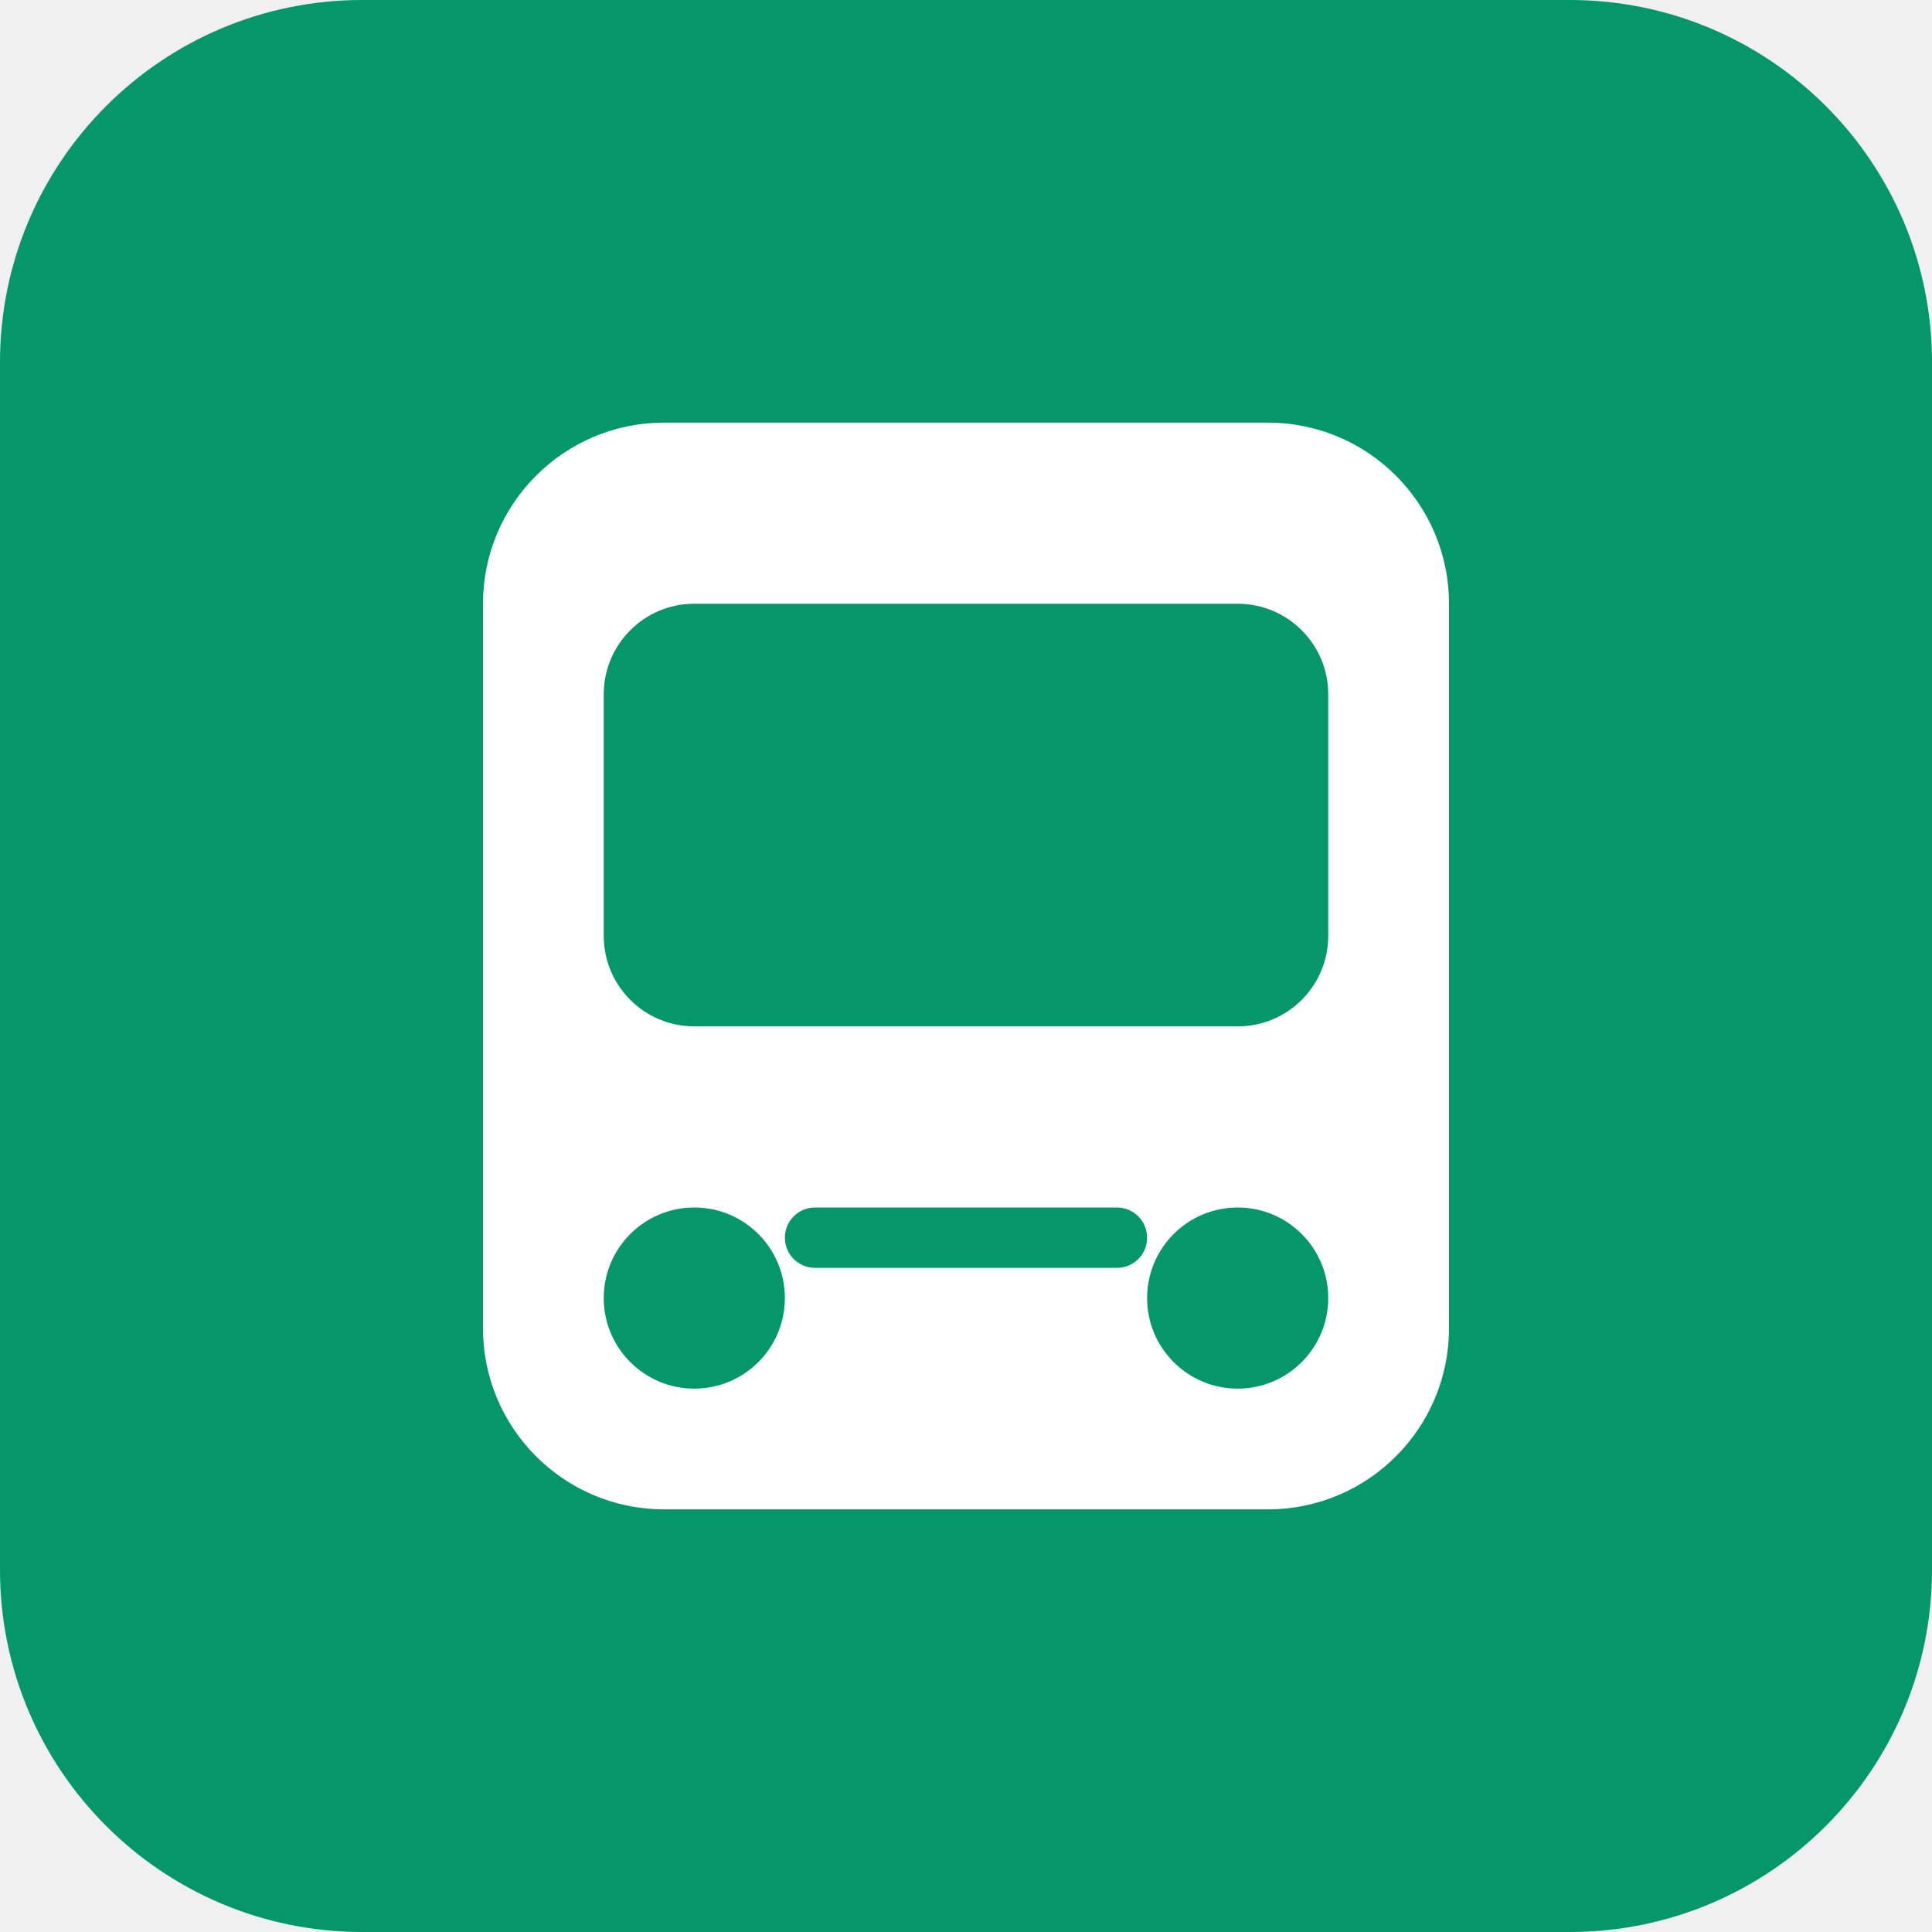
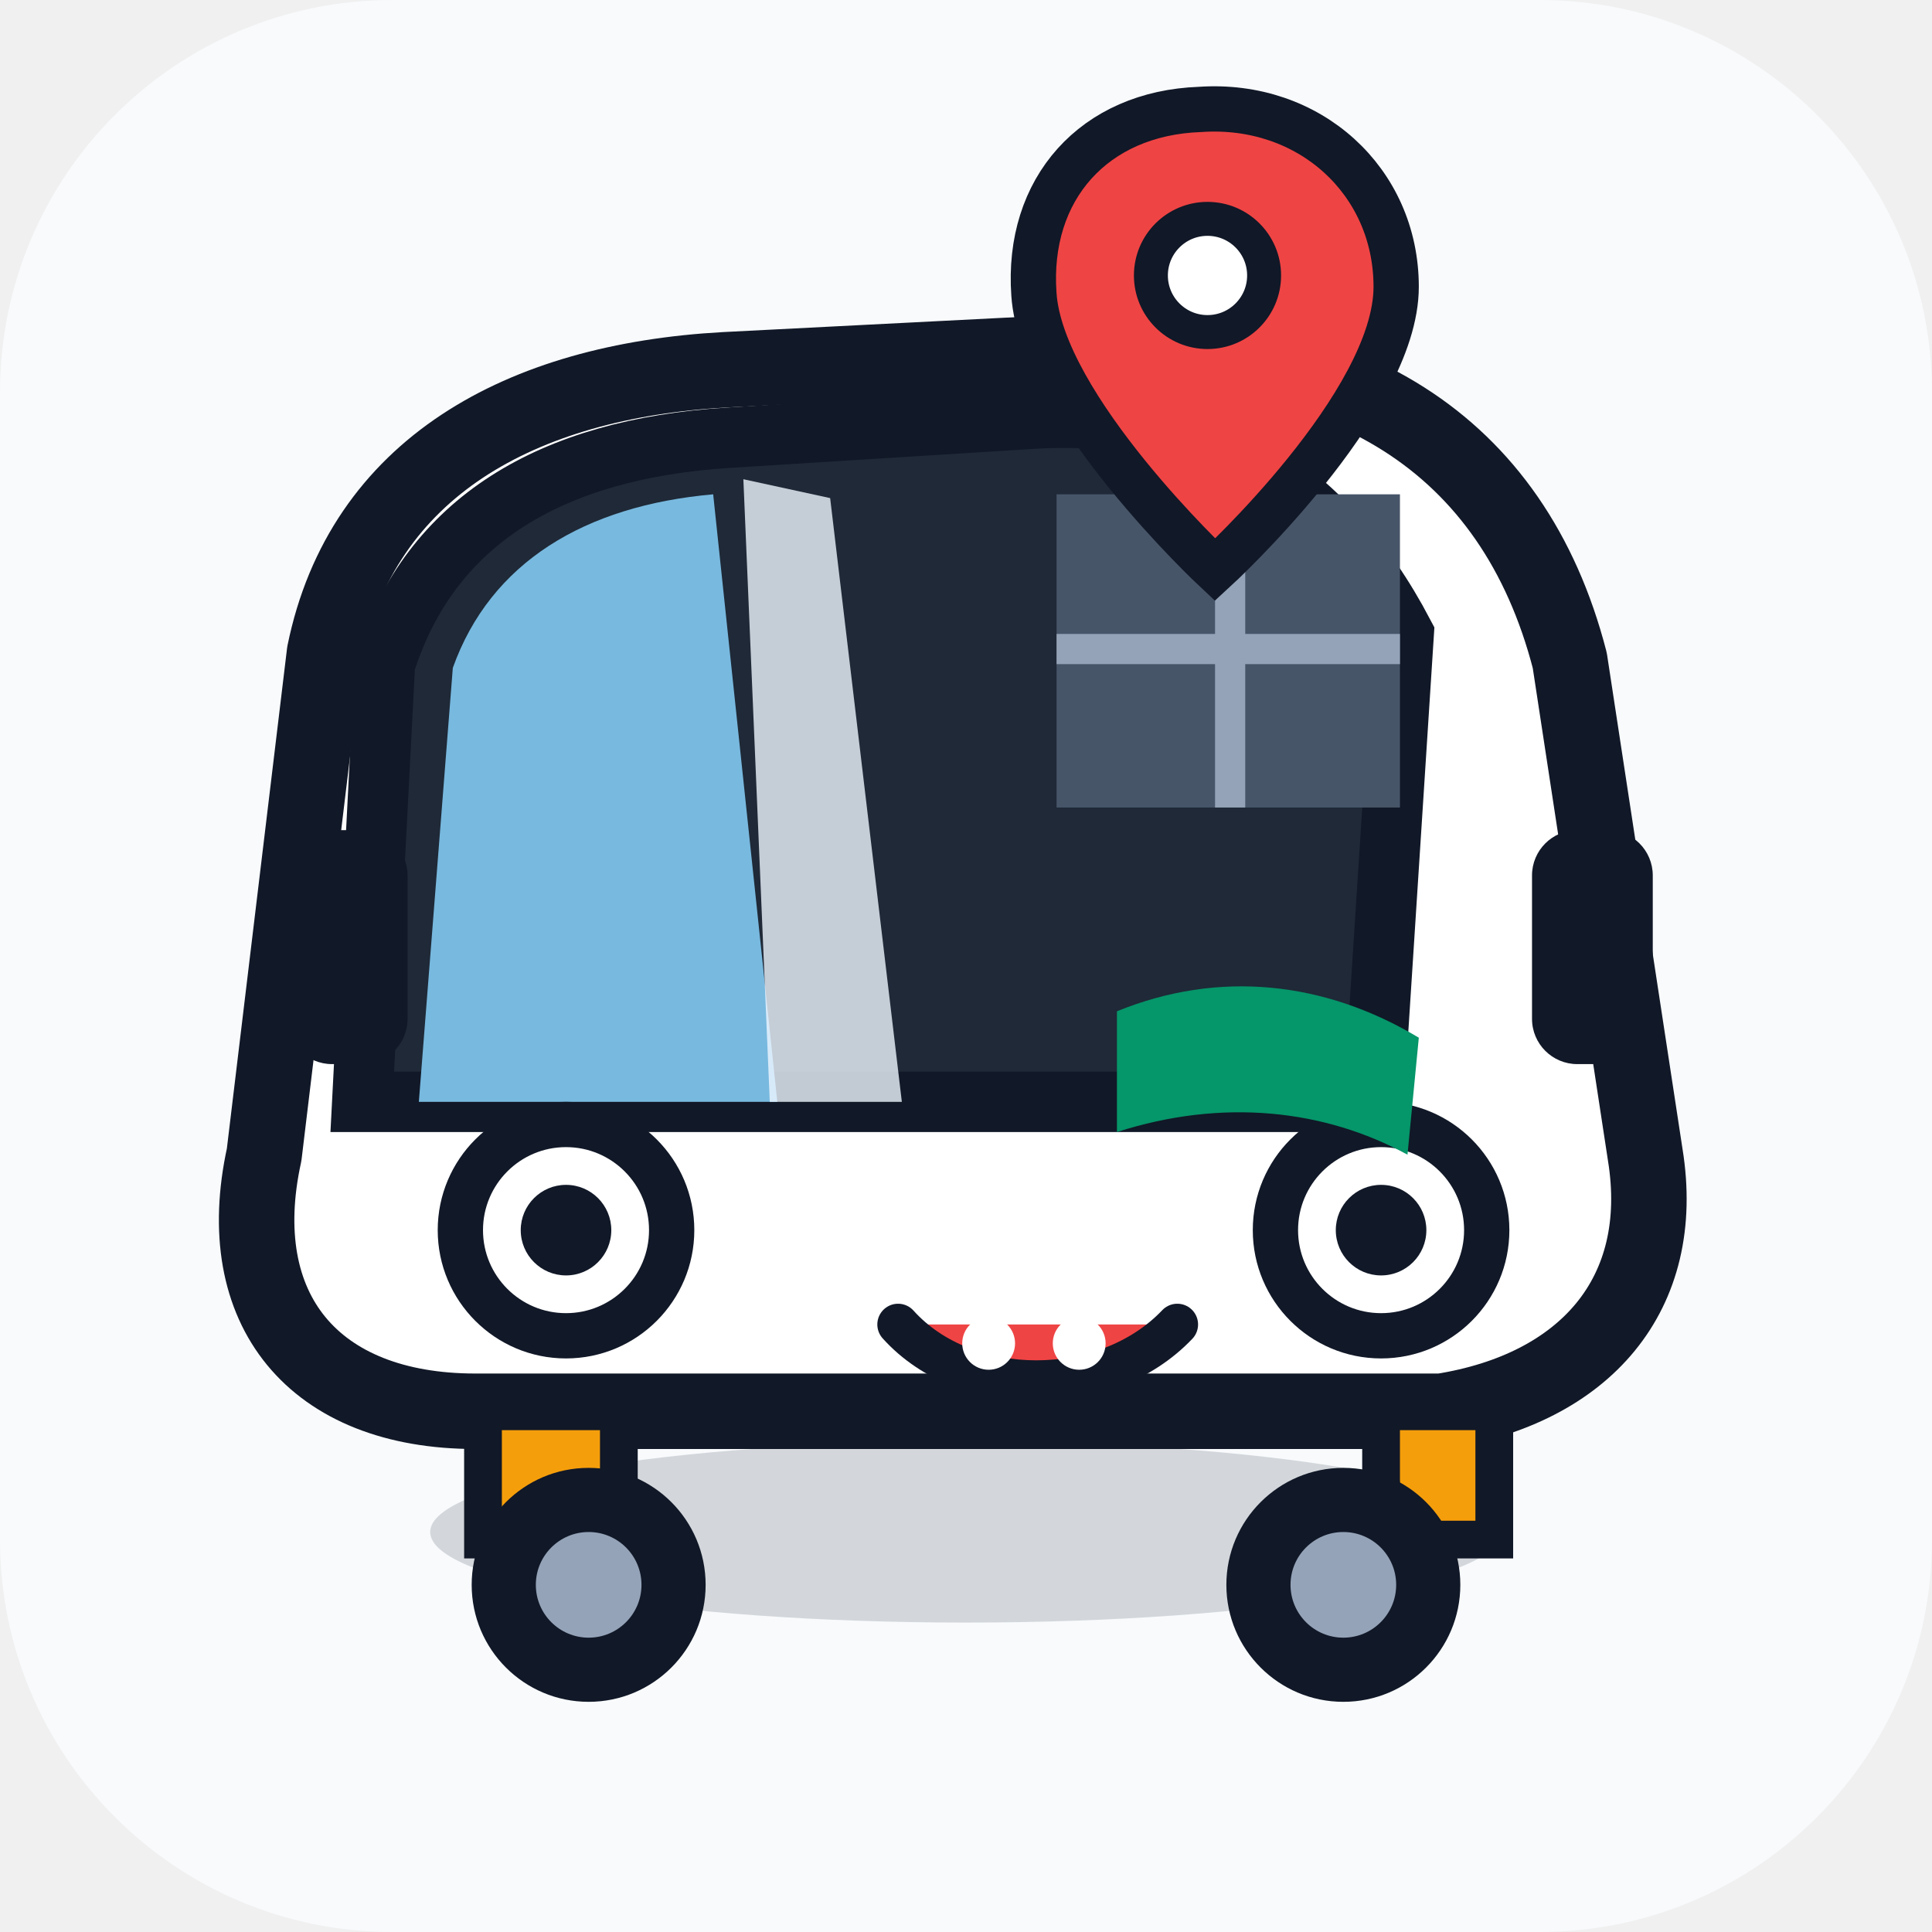
<svg xmlns="http://www.w3.org/2000/svg" viewBox="0 0 512 512">
-   <rect width="512" height="512" rx="96" fill="#059669" />
-   <rect x="128" y="112" width="256" height="288" rx="48" fill="#ffffff" />
-   <rect x="160" y="160" width="192" height="112" rx="24" fill="#059669" />
-   <circle cx="184" cy="344" r="24" fill="#059669" />
-   <circle cx="328" cy="344" r="24" fill="#059669" />
-   <rect x="208" y="320" width="96" height="16" rx="8" fill="#059669" />
+   <rect width="512" height="512" rx="104" fill="#f8fafc" />
+   <ellipse cx="256" cy="406" rx="142" ry="24" fill="#0f172a" opacity=".16" />
+   <path d="M86 173c10-49 52-72 106-75l98-5c66-3 111 24 126 82l20 131c6 37-16 62-54 68H126c-43 0-65-27-56-68l16-133z" fill="#fff" stroke="#111827" stroke-width="20" stroke-linejoin="round" />
+   <path d="M102 176c12-38 44-57 91-60l80-5c45-3 78 17 99 57l-8 124H96l6-116z" fill="#1f2937" stroke="#111827" stroke-width="16" />
+   <path d="M120 177c10-28 35-43 69-46l17 161H111l9-115z" fill="#78b9df" />
+   <path d="M220 132l19 160h-35l-7-165 23 5z" fill="#eff6ff" opacity=".8" />
+   <path d="M280 131h91v83H280z" fill="#475569" />
+   <path d="M326 131v83M280 172h91" stroke="#94a3b8" stroke-width="8" />
+   <rect x="76" y="220" width="32" height="62" rx="12" fill="#111827" />
+   <rect x="406" y="220" width="32" height="62" rx="12" fill="#111827" />
+   <circle cx="150" cy="326" r="28" fill="#fff" stroke="#111827" stroke-width="12" />
+   <circle cx="150" cy="326" r="12" fill="#111827" />
+   <circle cx="366" cy="326" r="28" fill="#fff" stroke="#111827" stroke-width="12" />
+   <circle cx="366" cy="326" r="12" fill="#111827" />
+   <path d="M128 374h36v18c0 9-7 16-16 16h-20v-34zM366 374h30v34h-16c-9 0-14-7-14-16v-18z" fill="#f59e0b" stroke="#111827" stroke-width="10" />
+   <path d="M238 351c18 20 55 20 74 0" fill="#ef4444" stroke="#111827" stroke-width="11" stroke-linecap="round" />
+   <circle cx="262" cy="356" r="7" fill="#fff" />
+   <circle cx="286" cy="356" r="7" fill="#fff" />
+   <path d="M296 268c27-11 55-8 80 7l-3 31c-22-12-49-15-77-6v-32z" fill="#059669" />
+   <circle cx="156" cy="420" r="31" fill="#111827" />
+   <circle cx="156" cy="420" r="14" fill="#94a3b8" />
+   <circle cx="356" cy="420" r="31" fill="#111827" />
+   <circle cx="356" cy="420" r="14" fill="#94a3b8" />
+   <path d="M274 78c-2-28 16-48 44-49 29-2 52 19 52 47 0 31-48 75-48 75s-46-43-48-73z" fill="#ef4444" stroke="#111827" stroke-width="12" />
+   <circle cx="320" cy="73" r="15" fill="#fff" stroke="#111827" stroke-width="9" />
</svg>
